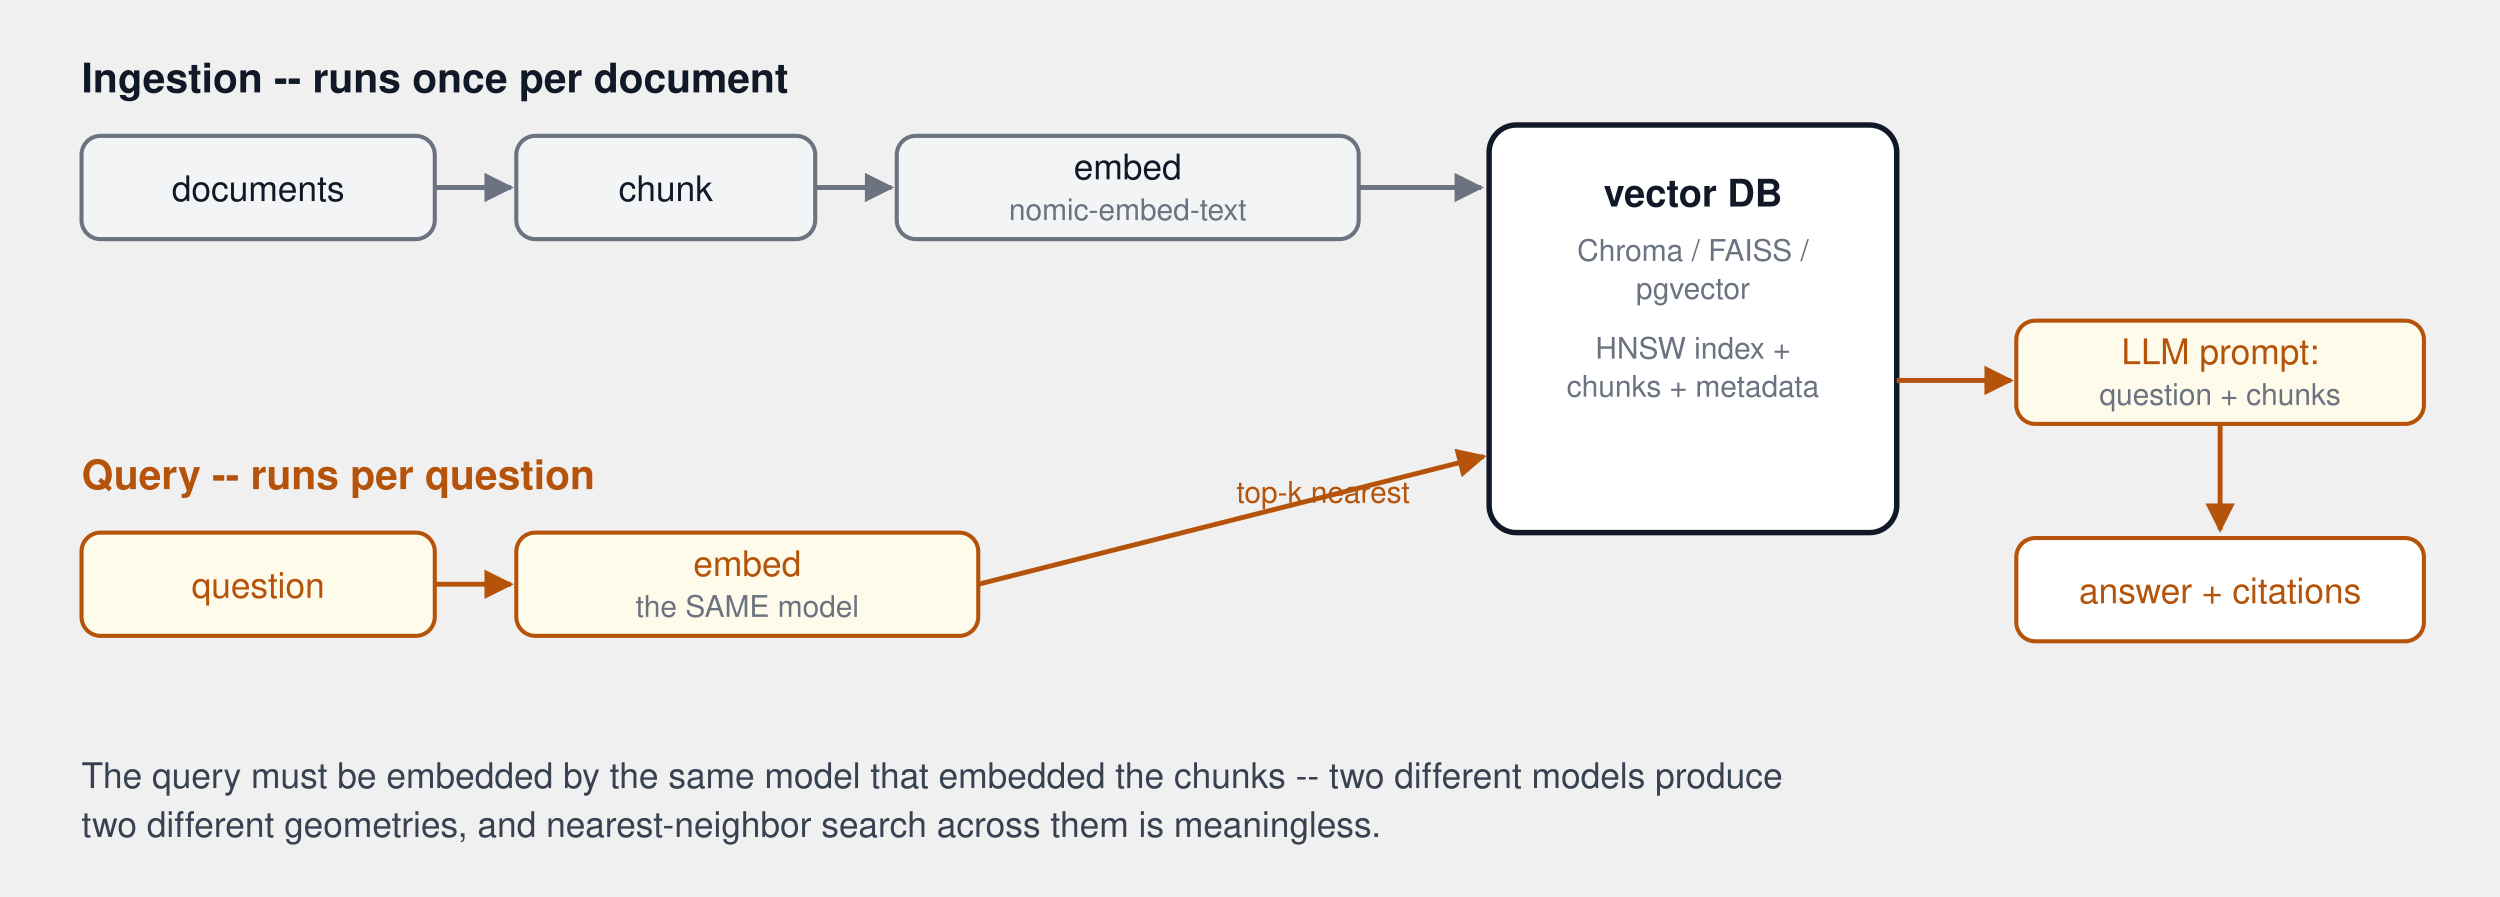
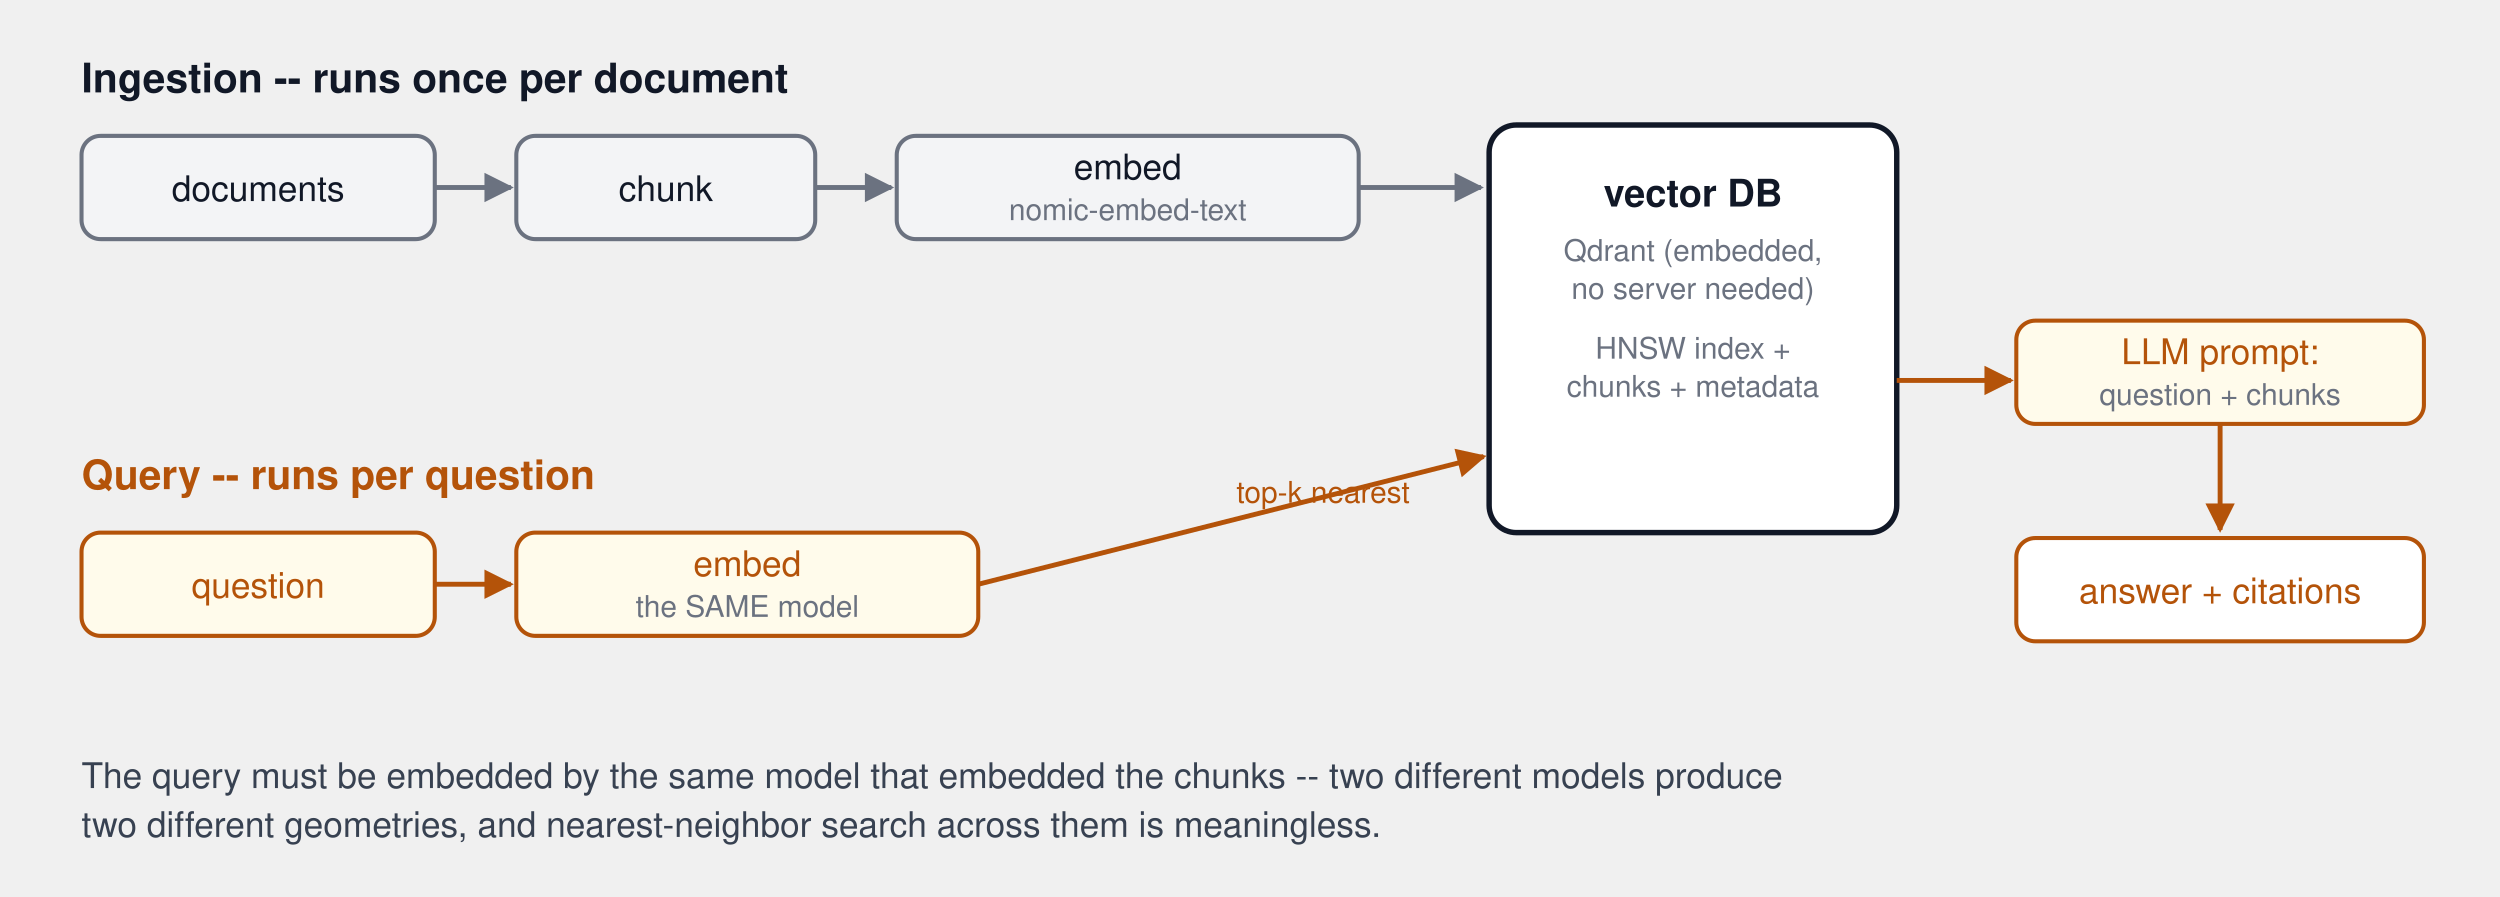
<svg xmlns="http://www.w3.org/2000/svg" width="920" height="330" viewBox="0 0 920 330" font-family="Helvetica, Arial, sans-serif">
  <defs>
    <marker id="r" viewBox="0 0 10 10" refX="9" refY="5" markerWidth="6" markerHeight="6" orient="auto-start-reverse">
      <path d="M 0 0 L 10 5 L 0 10 z" fill="#6b7280" />
    </marker>
    <marker id="ra" viewBox="0 0 10 10" refX="9" refY="5" markerWidth="6" markerHeight="6" orient="auto-start-reverse">
      <path d="M 0 0 L 10 5 L 0 10 z" fill="#b45309" />
    </marker>
  </defs>
  <text x="30" y="34" font-size="15" font-weight="bold" fill="#111827">Ingestion -- runs once per document</text>
  <rect x="30" y="50" width="130" height="38" rx="7" fill="#f3f4f6" stroke="#6b7280" stroke-width="1.5" />
  <text x="95.0" y="74.0" font-size="13" fill="#111827" text-anchor="middle">documents</text>
  <line x1="160" y1="69" x2="188" y2="69" stroke="#6b7280" stroke-width="1.8" marker-end="url(#r)" />
  <rect x="190" y="50" width="110" height="38" rx="7" fill="#f3f4f6" stroke="#6b7280" stroke-width="1.5" />
  <text x="245.0" y="74.0" font-size="13" fill="#111827" text-anchor="middle">chunk</text>
  <line x1="300" y1="69" x2="328" y2="69" stroke="#6b7280" stroke-width="1.8" marker-end="url(#r)" />
  <rect x="330" y="50" width="170" height="38" rx="7" fill="#f3f4f6" stroke="#6b7280" stroke-width="1.5" />
  <text x="415.0" y="66" font-size="13" fill="#111827" text-anchor="middle">embed</text>
  <text x="415.0" y="81" font-size="11" fill="#6b7280" text-anchor="middle">nomic-embed-text</text>
  <line x1="500" y1="69" x2="545" y2="69" stroke="#6b7280" stroke-width="1.8" marker-end="url(#r)" />
  <rect x="548" y="46" width="150" height="150" rx="10" fill="#ffffff" stroke="#111827" stroke-width="2" />
  <text x="623" y="76" font-size="14" font-weight="bold" fill="#111827" text-anchor="middle">vector DB</text>
-   <text x="623" y="96" font-size="11" fill="#6b7280" text-anchor="middle">Chroma / FAISS /</text>
-   <text x="623" y="110" font-size="11" fill="#6b7280" text-anchor="middle">pgvector</text>
+   <text x="623" y="96" font-size="11" fill="#6b7280" text-anchor="middle">Qdrant (embedded,</text>
+   <text x="623" y="110" font-size="11" fill="#6b7280" text-anchor="middle">no server needed)</text>
  <text x="623" y="132" font-size="11" fill="#6b7280" text-anchor="middle">HNSW index +</text>
  <text x="623" y="146" font-size="11" fill="#6b7280" text-anchor="middle">chunks + metadata</text>
  <text x="30" y="180" font-size="15" font-weight="bold" fill="#b45309">Query -- runs per question</text>
  <rect x="30" y="196" width="130" height="38" rx="7" fill="#fffbeb" stroke="#b45309" stroke-width="1.5" />
  <text x="95.0" y="220.0" font-size="13" fill="#b45309" text-anchor="middle">question</text>
  <line x1="160" y1="215" x2="188" y2="215" stroke="#b45309" stroke-width="1.8" marker-end="url(#ra)" />
  <rect x="190" y="196" width="170" height="38" rx="7" fill="#fffbeb" stroke="#b45309" stroke-width="1.5" />
  <text x="275.0" y="212" font-size="13" fill="#b45309" text-anchor="middle">embed</text>
  <text x="275.0" y="227" font-size="11" fill="#6b7280" text-anchor="middle">the SAME model</text>
  <line x1="360" y1="215" x2="546" y2="168" stroke="#b45309" stroke-width="1.8" marker-end="url(#ra)" />
  <text x="455" y="185" font-size="11" fill="#b45309">top-k nearest</text>
  <line x1="698" y1="140" x2="740" y2="140" stroke="#b45309" stroke-width="1.8" marker-end="url(#ra)" />
  <rect x="742" y="118" width="150" height="38" rx="7" fill="#fffbeb" stroke="#b45309" stroke-width="1.5" />
  <text x="817.0" y="134" font-size="13" fill="#b45309" text-anchor="middle">LLM prompt:</text>
  <text x="817.0" y="149" font-size="11" fill="#6b7280" text-anchor="middle">question + chunks</text>
  <line x1="817" y1="156" x2="817" y2="195" stroke="#b45309" stroke-width="1.8" marker-end="url(#ra)" />
  <rect x="742" y="198" width="150" height="38" rx="7" fill="#ffffff" stroke="#b45309" stroke-width="1.5" />
  <text x="817.0" y="222.0" font-size="13" fill="#b45309" text-anchor="middle">answer + citations</text>
  <text x="30" y="290" font-size="13" fill="#374151">The query must be embedded by the same model that embedded the chunks -- two different models produce</text>
  <text x="30" y="308" font-size="13" fill="#374151">two different geometries, and nearest-neighbor search across them is meaningless.</text>
</svg>
